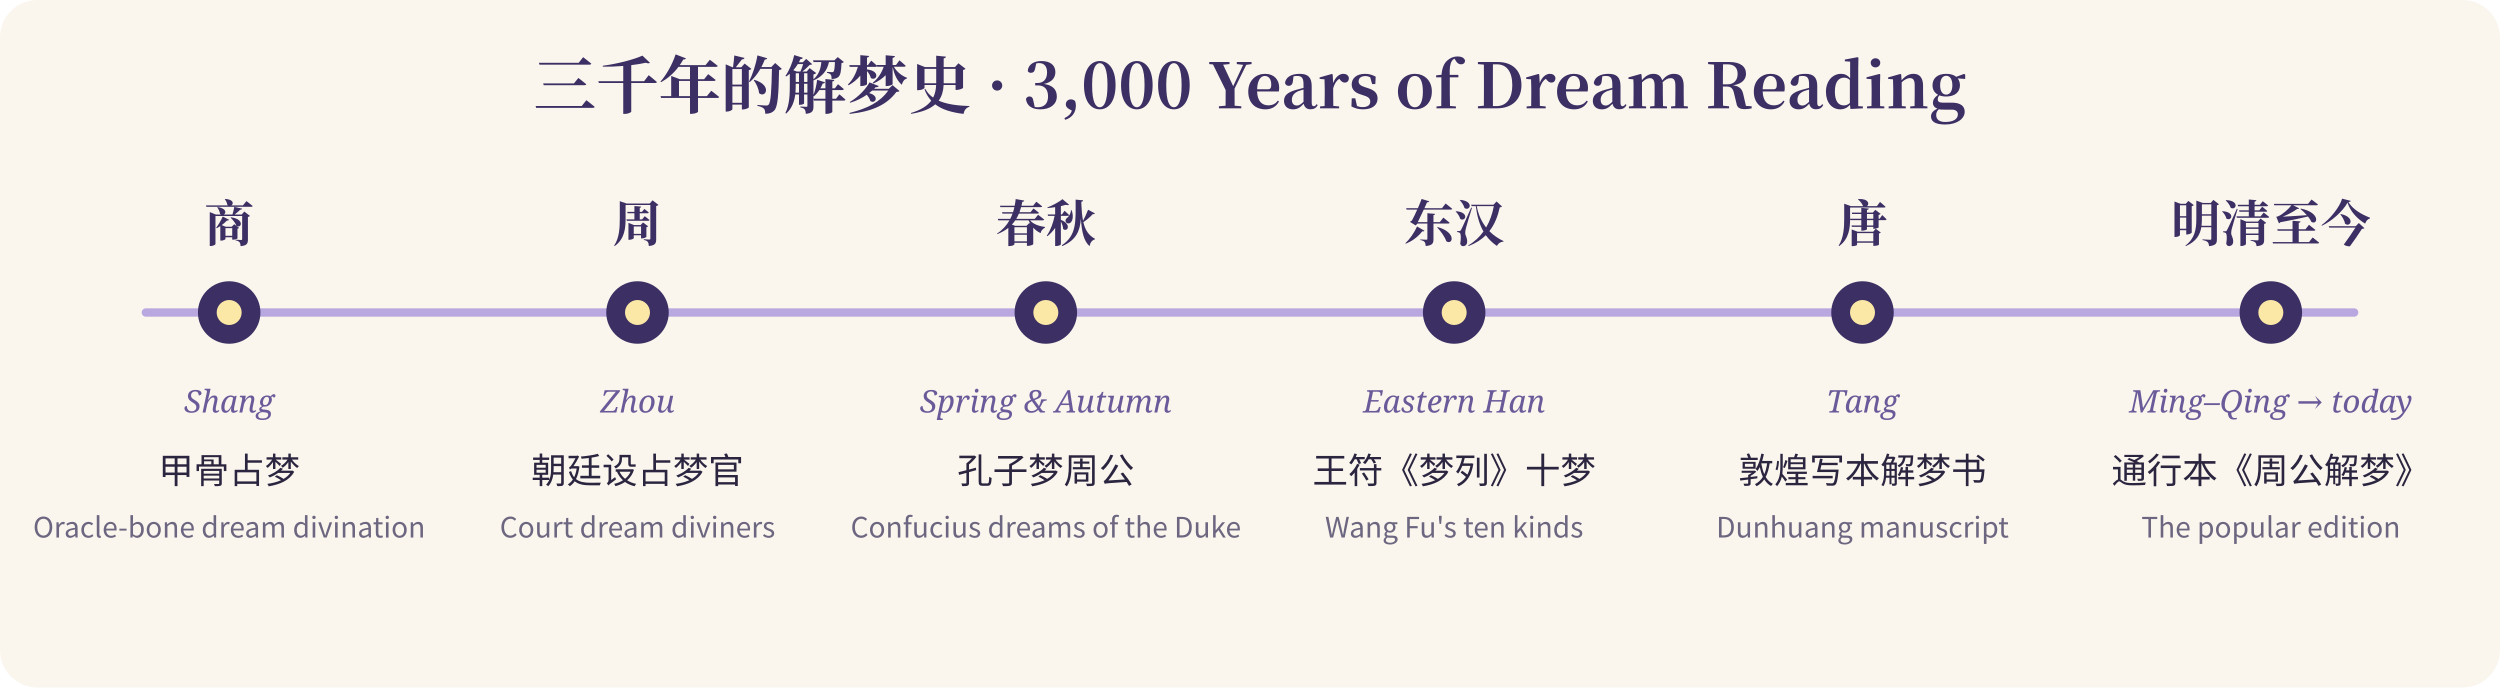
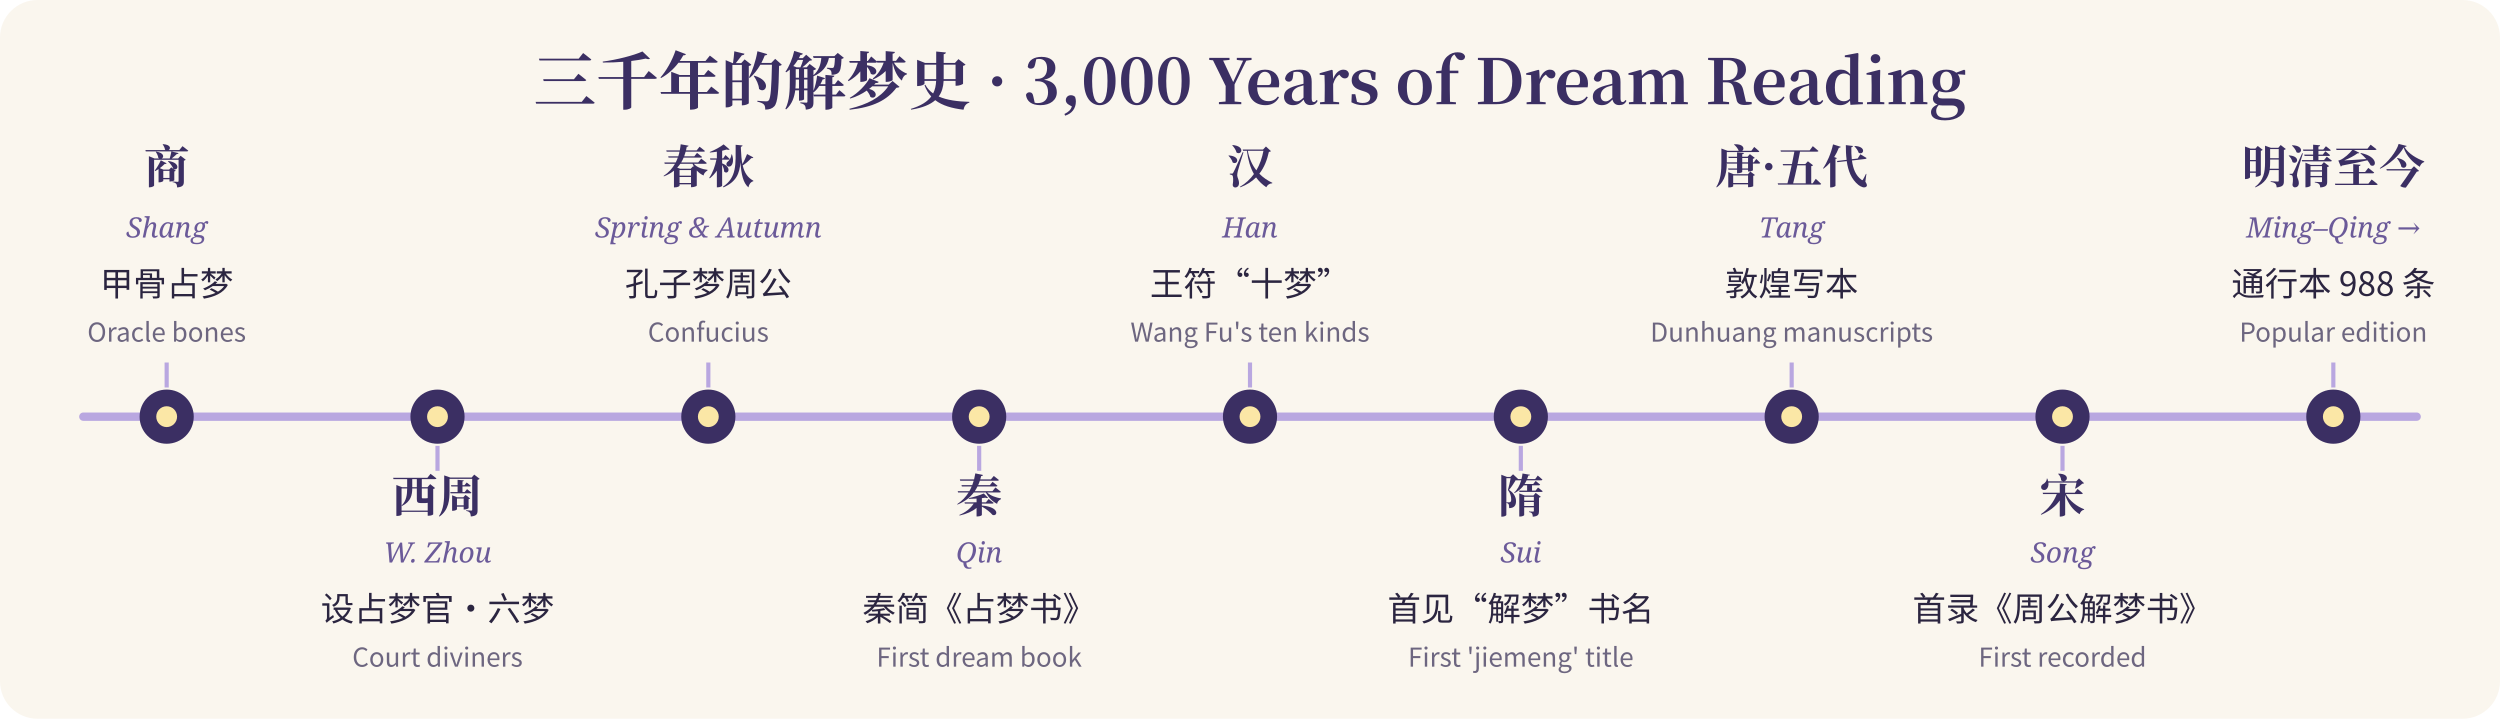
- <svg xmlns="http://www.w3.org/2000/svg" viewBox="0 0 1200 330" width="1200" height="330">
-   <rect width="1200" height="330" rx="18" fill="#faf6ee" />
-   <text x="600.0" y="52" text-anchor="middle" font-family="'Noto Serif CJK SC','Noto Serif CJK TC','Songti SC','STSong','SimSun',serif" font-size="30" font-weight="700" fill="#3b2f63">三千年的解梦史 · 3,000 Years of Dream Reading</text>
-   <line x1="70" y1="150" x2="1130" y2="150" stroke="#b9a7e0" stroke-width="4" stroke-linecap="round" />
-   <circle cx="110.0" cy="150" r="15" fill="#3b2f63" />
-   <circle cx="110.0" cy="150" r="6" fill="#fbe7a6" />
-   <text x="110.0" y="116" text-anchor="middle" font-family="'Noto Serif CJK SC','Noto Serif CJK TC','Songti SC','STSong','SimSun',serif" font-size="24" font-weight="700" fill="#3b2f63">商</text>
-   <text x="110.0" y="198" text-anchor="middle" font-family="Georgia,serif" font-size="15" font-style="italic" fill="#6b5a99">Shang</text>
-   <text x="110.0" y="232" text-anchor="middle" font-family="'Noto Sans CJK SC','Noto Sans CJK TC','PingFang SC','Microsoft YaHei',sans-serif" font-size="17" fill="#2b2540">甲骨占梦</text>
-   <text x="110.0" y="258" text-anchor="middle" font-family="'Noto Sans CJK SC','Noto Sans CJK TC','PingFang SC','Microsoft YaHei',sans-serif" font-size="13.5" fill="#6d6680">Oracle-bone dream divination</text>
-   <circle cx="306.0" cy="150" r="15" fill="#3b2f63" />
-   <circle cx="306.0" cy="150" r="6" fill="#fbe7a6" />
-   <text x="306.0" y="116" text-anchor="middle" font-family="'Noto Serif CJK SC','Noto Serif CJK TC','Songti SC','STSong','SimSun',serif" font-size="24" font-weight="700" fill="#3b2f63">周</text>
-   <text x="306.0" y="198" text-anchor="middle" font-family="Georgia,serif" font-size="15" font-style="italic" fill="#6b5a99">Zhou</text>
-   <text x="306.0" y="232" text-anchor="middle" font-family="'Noto Sans CJK SC','Noto Sans CJK TC','PingFang SC','Microsoft YaHei',sans-serif" font-size="17" fill="#2b2540">朝廷设占梦官</text>
-   <text x="306.0" y="258" text-anchor="middle" font-family="'Noto Sans CJK SC','Noto Sans CJK TC','PingFang SC','Microsoft YaHei',sans-serif" font-size="13.5" fill="#6d6680">Court dream diviners</text>
-   <circle cx="502.0" cy="150" r="15" fill="#3b2f63" />
-   <circle cx="502.0" cy="150" r="6" fill="#fbe7a6" />
-   <text x="502.0" y="116" text-anchor="middle" font-family="'Noto Serif CJK SC','Noto Serif CJK TC','Songti SC','STSong','SimSun',serif" font-size="24" font-weight="700" fill="#3b2f63">春秋</text>
-   <text x="502.0" y="198" text-anchor="middle" font-family="Georgia,serif" font-size="15" font-style="italic" fill="#6b5a99">Spring &amp; Autumn</text>
-   <text x="502.0" y="232" text-anchor="middle" font-family="'Noto Sans CJK SC','Noto Sans CJK TC','PingFang SC','Microsoft YaHei',sans-serif" font-size="17" fill="#2b2540">孔子梦周公</text>
-   <text x="502.0" y="258" text-anchor="middle" font-family="'Noto Sans CJK SC','Noto Sans CJK TC','PingFang SC','Microsoft YaHei',sans-serif" font-size="13.5" fill="#6d6680">Confucius dreams of the Duke</text>
-   <circle cx="698.0" cy="150" r="15" fill="#3b2f63" />
-   <circle cx="698.0" cy="150" r="6" fill="#fbe7a6" />
-   <text x="698.0" y="116" text-anchor="middle" font-family="'Noto Serif CJK SC','Noto Serif CJK TC','Songti SC','STSong','SimSun',serif" font-size="24" font-weight="700" fill="#3b2f63">东汉</text>
-   <text x="698.0" y="198" text-anchor="middle" font-family="Georgia,serif" font-size="15" font-style="italic" fill="#6b5a99">Eastern Han</text>
-   <text x="698.0" y="232" text-anchor="middle" font-family="'Noto Sans CJK SC','Noto Sans CJK TC','PingFang SC','Microsoft YaHei',sans-serif" font-size="17" fill="#2b2540">王符《梦列》十梦</text>
-   <text x="698.0" y="258" text-anchor="middle" font-family="'Noto Sans CJK SC','Noto Sans CJK TC','PingFang SC','Microsoft YaHei',sans-serif" font-size="13.5" fill="#6d6680">Wang Fu's ten kinds</text>
-   <circle cx="894.0" cy="150" r="15" fill="#3b2f63" />
-   <circle cx="894.0" cy="150" r="6" fill="#fbe7a6" />
-   <text x="894.0" y="116" text-anchor="middle" font-family="'Noto Serif CJK SC','Noto Serif CJK TC','Songti SC','STSong','SimSun',serif" font-size="24" font-weight="700" fill="#3b2f63">唐</text>
-   <text x="894.0" y="198" text-anchor="middle" font-family="Georgia,serif" font-size="15" font-style="italic" fill="#6b5a99">Tang</text>
-   <text x="894.0" y="232" text-anchor="middle" font-family="'Noto Sans CJK SC','Noto Sans CJK TC','PingFang SC','Microsoft YaHei',sans-serif" font-size="17" fill="#2b2540">敦煌写本解梦书</text>
-   <text x="894.0" y="258" text-anchor="middle" font-family="'Noto Sans CJK SC','Noto Sans CJK TC','PingFang SC','Microsoft YaHei',sans-serif" font-size="13.5" fill="#6d6680">Dunhuang manuscript</text>
-   <circle cx="1090.0" cy="150" r="15" fill="#3b2f63" />
-   <circle cx="1090.0" cy="150" r="6" fill="#fbe7a6" />
-   <text x="1090.0" y="116" text-anchor="middle" font-family="'Noto Serif CJK SC','Noto Serif CJK TC','Songti SC','STSong','SimSun',serif" font-size="24" font-weight="700" fill="#3b2f63">明清至今</text>
-   <text x="1090.0" y="198" text-anchor="middle" font-family="Georgia,serif" font-size="15" font-style="italic" fill="#6b5a99">Ming–Qing → today</text>
-   <text x="1090.0" y="232" text-anchor="middle" font-family="'Noto Sans CJK SC','Noto Sans CJK TC','PingFang SC','Microsoft YaHei',sans-serif" font-size="17" fill="#2b2540">通行本《周公解梦》</text>
-   <text x="1090.0" y="258" text-anchor="middle" font-family="'Noto Sans CJK SC','Noto Sans CJK TC','PingFang SC','Microsoft YaHei',sans-serif" font-size="13.5" fill="#6d6680">The popular edition</text>
+ <svg xmlns="http://www.w3.org/2000/svg" viewBox="0 0 1200 345" width="1200" height="345">
+   <rect width="1200" height="345" rx="18" fill="#faf6ee" />
+   <text x="600.0" y="50" text-anchor="middle" font-family="'Noto Serif CJK SC','Noto Serif CJK TC','Songti SC','STSong','SimSun',serif" font-size="30" font-weight="700" fill="#3b2f63">三千年的解梦史 · 3,000 Years of Dream Reading</text>
+   <line x1="40" y1="200" x2="1160" y2="200" stroke="#b9a7e0" stroke-width="4" stroke-linecap="round" />
+   <circle cx="80.0" cy="200" r="13" fill="#3b2f63" />
+   <circle cx="80.0" cy="200" r="5" fill="#fbe7a6" />
+   <line x1="80.0" y1="174" x2="80.0" y2="186" stroke="#b9a7e0" stroke-width="2" />
+   <text x="80.0" y="88" text-anchor="middle" font-family="'Noto Serif CJK SC','Noto Serif CJK TC','Songti SC','STSong','SimSun',serif" font-size="22" font-weight="700" fill="#3b2f63">商</text>
+   <text x="80.0" y="114" text-anchor="middle" font-family="Georgia,serif" font-size="13.5" font-style="italic" fill="#6b5a99">Shang</text>
+   <text x="80.0" y="142" text-anchor="middle" font-family="'Noto Sans CJK SC','Noto Sans CJK TC','PingFang SC','Microsoft YaHei',sans-serif" font-size="16" fill="#2b2540">甲骨占梦</text>
+   <text x="80.0" y="164" text-anchor="middle" font-family="'Noto Sans CJK SC','Noto Sans CJK TC','PingFang SC','Microsoft YaHei',sans-serif" font-size="12.5" fill="#6d6680">Oracle bones</text>
+   <circle cx="210.0" cy="200" r="13" fill="#3b2f63" />
+   <circle cx="210.0" cy="200" r="5" fill="#fbe7a6" />
+   <line x1="210.0" y1="214" x2="210.0" y2="226" stroke="#b9a7e0" stroke-width="2" />
+   <text x="210.0" y="246" text-anchor="middle" font-family="'Noto Serif CJK SC','Noto Serif CJK TC','Songti SC','STSong','SimSun',serif" font-size="22" font-weight="700" fill="#3b2f63">西周</text>
+   <text x="210.0" y="270" text-anchor="middle" font-family="Georgia,serif" font-size="13.5" font-style="italic" fill="#6b5a99">W. Zhou</text>
+   <text x="210.0" y="298" text-anchor="middle" font-family="'Noto Sans CJK SC','Noto Sans CJK TC','PingFang SC','Microsoft YaHei',sans-serif" font-size="16" fill="#2b2540">设占梦官·六梦</text>
+   <text x="210.0" y="320" text-anchor="middle" font-family="'Noto Sans CJK SC','Noto Sans CJK TC','PingFang SC','Microsoft YaHei',sans-serif" font-size="12.5" fill="#6d6680">Court diviners</text>
+   <circle cx="340.0" cy="200" r="13" fill="#3b2f63" />
+   <circle cx="340.0" cy="200" r="5" fill="#fbe7a6" />
+   <line x1="340.0" y1="174" x2="340.0" y2="186" stroke="#b9a7e0" stroke-width="2" />
+   <text x="340.0" y="88" text-anchor="middle" font-family="'Noto Serif CJK SC','Noto Serif CJK TC','Songti SC','STSong','SimSun',serif" font-size="22" font-weight="700" fill="#3b2f63">春秋</text>
+   <text x="340.0" y="114" text-anchor="middle" font-family="Georgia,serif" font-size="13.5" font-style="italic" fill="#6b5a99">Spring &amp; Autumn</text>
+   <text x="340.0" y="142" text-anchor="middle" font-family="'Noto Sans CJK SC','Noto Sans CJK TC','PingFang SC','Microsoft YaHei',sans-serif" font-size="16" fill="#2b2540">孔子梦周公</text>
+   <text x="340.0" y="164" text-anchor="middle" font-family="'Noto Sans CJK SC','Noto Sans CJK TC','PingFang SC','Microsoft YaHei',sans-serif" font-size="12.5" fill="#6d6680">Confucius</text>
+   <circle cx="470.0" cy="200" r="13" fill="#3b2f63" />
+   <circle cx="470.0" cy="200" r="5" fill="#fbe7a6" />
+   <line x1="470.0" y1="214" x2="470.0" y2="226" stroke="#b9a7e0" stroke-width="2" />
+   <text x="470.0" y="246" text-anchor="middle" font-family="'Noto Serif CJK SC','Noto Serif CJK TC','Songti SC','STSong','SimSun',serif" font-size="22" font-weight="700" fill="#3b2f63">秦</text>
+   <text x="470.0" y="270" text-anchor="middle" font-family="Georgia,serif" font-size="13.5" font-style="italic" fill="#6b5a99">Qin</text>
+   <text x="470.0" y="298" text-anchor="middle" font-family="'Noto Sans CJK SC','Noto Sans CJK TC','PingFang SC','Microsoft YaHei',sans-serif" font-size="16" fill="#2b2540">秦简《占梦书》</text>
+   <text x="470.0" y="320" text-anchor="middle" font-family="'Noto Sans CJK SC','Noto Sans CJK TC','PingFang SC','Microsoft YaHei',sans-serif" font-size="12.5" fill="#6d6680">First dream book</text>
+   <circle cx="600.0" cy="200" r="13" fill="#3b2f63" />
+   <circle cx="600.0" cy="200" r="5" fill="#fbe7a6" />
+   <line x1="600.0" y1="174" x2="600.0" y2="186" stroke="#b9a7e0" stroke-width="2" />
+   <text x="600.0" y="88" text-anchor="middle" font-family="'Noto Serif CJK SC','Noto Serif CJK TC','Songti SC','STSong','SimSun',serif" font-size="22" font-weight="700" fill="#3b2f63">汉</text>
+   <text x="600.0" y="114" text-anchor="middle" font-family="Georgia,serif" font-size="13.5" font-style="italic" fill="#6b5a99">Han</text>
+   <text x="600.0" y="142" text-anchor="middle" font-family="'Noto Sans CJK SC','Noto Sans CJK TC','PingFang SC','Microsoft YaHei',sans-serif" font-size="16" fill="#2b2540">王符“十梦”</text>
+   <text x="600.0" y="164" text-anchor="middle" font-family="'Noto Sans CJK SC','Noto Sans CJK TC','PingFang SC','Microsoft YaHei',sans-serif" font-size="12.5" fill="#6d6680">Wang Fu's ten kinds</text>
+   <circle cx="730.0" cy="200" r="13" fill="#3b2f63" />
+   <circle cx="730.0" cy="200" r="5" fill="#fbe7a6" />
+   <line x1="730.0" y1="214" x2="730.0" y2="226" stroke="#b9a7e0" stroke-width="2" />
+   <text x="730.0" y="246" text-anchor="middle" font-family="'Noto Serif CJK SC','Noto Serif CJK TC','Songti SC','STSong','SimSun',serif" font-size="22" font-weight="700" fill="#3b2f63">隋</text>
+   <text x="730.0" y="270" text-anchor="middle" font-family="Georgia,serif" font-size="13.5" font-style="italic" fill="#6b5a99">Sui</text>
+   <text x="730.0" y="298" text-anchor="middle" font-family="'Noto Sans CJK SC','Noto Sans CJK TC','PingFang SC','Microsoft YaHei',sans-serif" font-size="16" fill="#2b2540">首见“解梦”书名</text>
+   <text x="730.0" y="320" text-anchor="middle" font-family="'Noto Sans CJK SC','Noto Sans CJK TC','PingFang SC','Microsoft YaHei',sans-serif" font-size="12.5" fill="#6d6680">First 'jiemeng' title</text>
+   <circle cx="860.0" cy="200" r="13" fill="#3b2f63" />
+   <circle cx="860.0" cy="200" r="5" fill="#fbe7a6" />
+   <line x1="860.0" y1="174" x2="860.0" y2="186" stroke="#b9a7e0" stroke-width="2" />
+   <text x="860.0" y="88" text-anchor="middle" font-family="'Noto Serif CJK SC','Noto Serif CJK TC','Songti SC','STSong','SimSun',serif" font-size="22" font-weight="700" fill="#3b2f63">唐·五代</text>
+   <text x="860.0" y="114" text-anchor="middle" font-family="Georgia,serif" font-size="13.5" font-style="italic" fill="#6b5a99">Tang</text>
+   <text x="860.0" y="142" text-anchor="middle" font-family="'Noto Sans CJK SC','Noto Sans CJK TC','PingFang SC','Microsoft YaHei',sans-serif" font-size="16" fill="#2b2540">敦煌写本</text>
+   <text x="860.0" y="164" text-anchor="middle" font-family="'Noto Sans CJK SC','Noto Sans CJK TC','PingFang SC','Microsoft YaHei',sans-serif" font-size="12.5" fill="#6d6680">Dunhuang manuscripts</text>
+   <circle cx="990.0" cy="200" r="13" fill="#3b2f63" />
+   <circle cx="990.0" cy="200" r="5" fill="#fbe7a6" />
+   <line x1="990.0" y1="214" x2="990.0" y2="226" stroke="#b9a7e0" stroke-width="2" />
+   <text x="990.0" y="246" text-anchor="middle" font-family="'Noto Serif CJK SC','Noto Serif CJK TC','Songti SC','STSong','SimSun',serif" font-size="22" font-weight="700" fill="#3b2f63">宋</text>
+   <text x="990.0" y="270" text-anchor="middle" font-family="Georgia,serif" font-size="13.5" font-style="italic" fill="#6b5a99">Song</text>
+   <text x="990.0" y="298" text-anchor="middle" font-family="'Noto Sans CJK SC','Noto Sans CJK TC','PingFang SC','Microsoft YaHei',sans-serif" font-size="16" fill="#2b2540">首录《周公解梦书》</text>
+   <text x="990.0" y="320" text-anchor="middle" font-family="'Noto Sans CJK SC','Noto Sans CJK TC','PingFang SC','Microsoft YaHei',sans-serif" font-size="12.5" fill="#6d6680">First recorded</text>
+   <circle cx="1120.0" cy="200" r="13" fill="#3b2f63" />
+   <circle cx="1120.0" cy="200" r="5" fill="#fbe7a6" />
+   <line x1="1120.0" y1="174" x2="1120.0" y2="186" stroke="#b9a7e0" stroke-width="2" />
+   <text x="1120.0" y="88" text-anchor="middle" font-family="'Noto Serif CJK SC','Noto Serif CJK TC','Songti SC','STSong','SimSun',serif" font-size="22" font-weight="700" fill="#3b2f63">明清至今</text>
+   <text x="1120.0" y="114" text-anchor="middle" font-family="Georgia,serif" font-size="13.5" font-style="italic" fill="#6b5a99">Ming–Qing →</text>
+   <text x="1120.0" y="142" text-anchor="middle" font-family="'Noto Sans CJK SC','Noto Sans CJK TC','PingFang SC','Microsoft YaHei',sans-serif" font-size="16" fill="#2b2540">通行本 988 条</text>
+   <text x="1120.0" y="164" text-anchor="middle" font-family="'Noto Sans CJK SC','Noto Sans CJK TC','PingFang SC','Microsoft YaHei',sans-serif" font-size="12.5" fill="#6d6680">Popular edition</text>
</svg>
